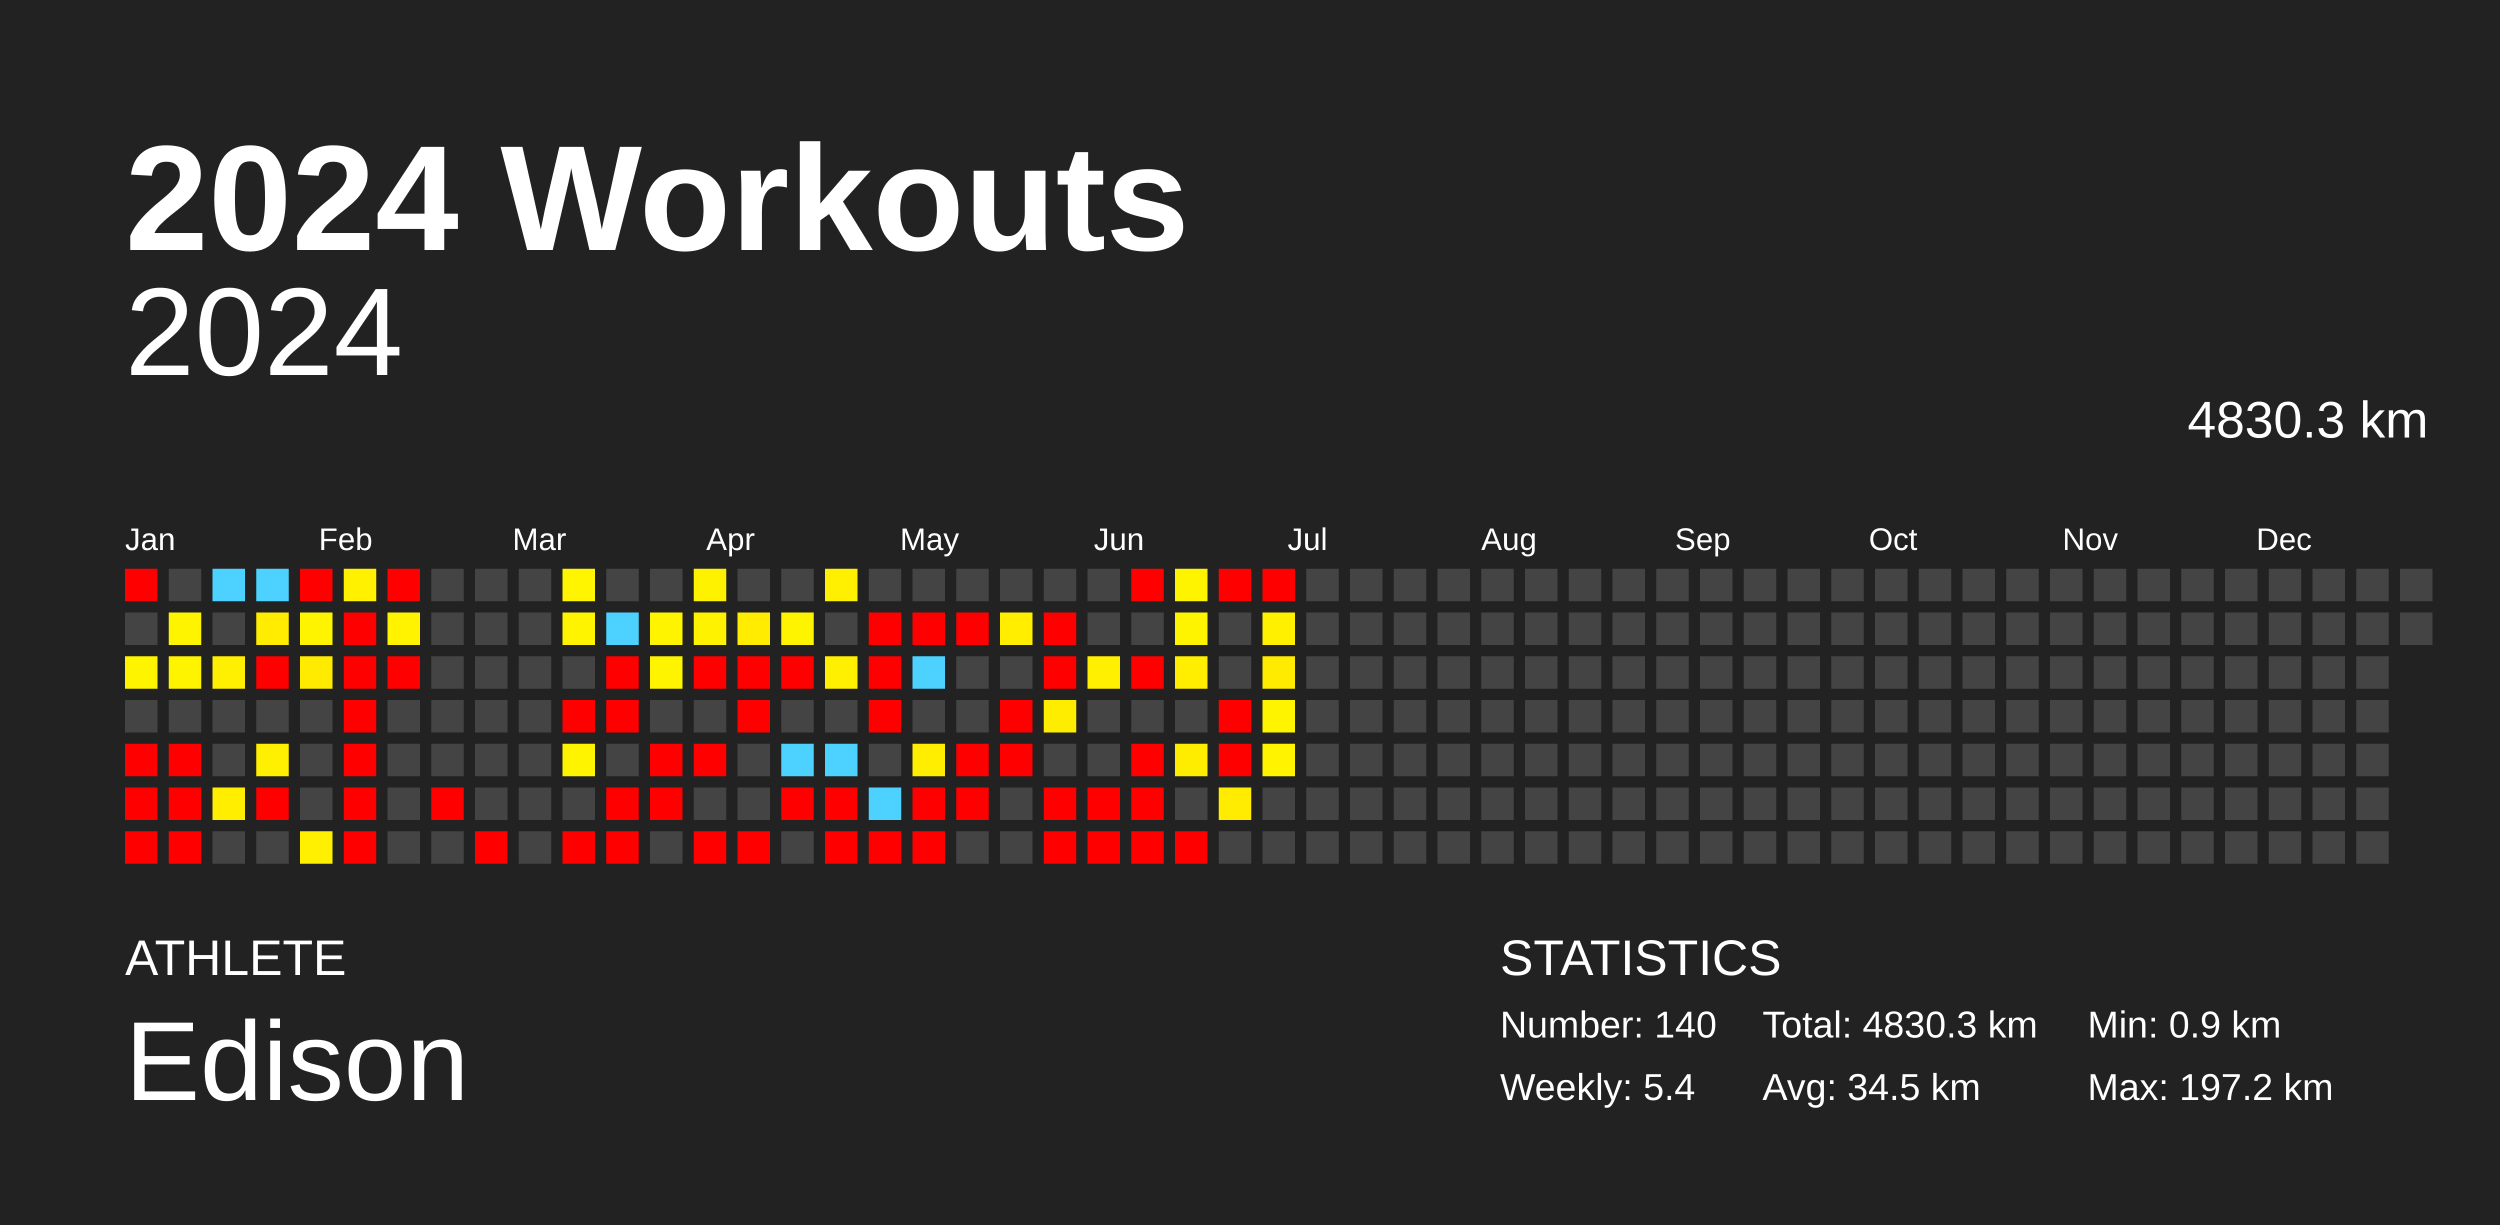
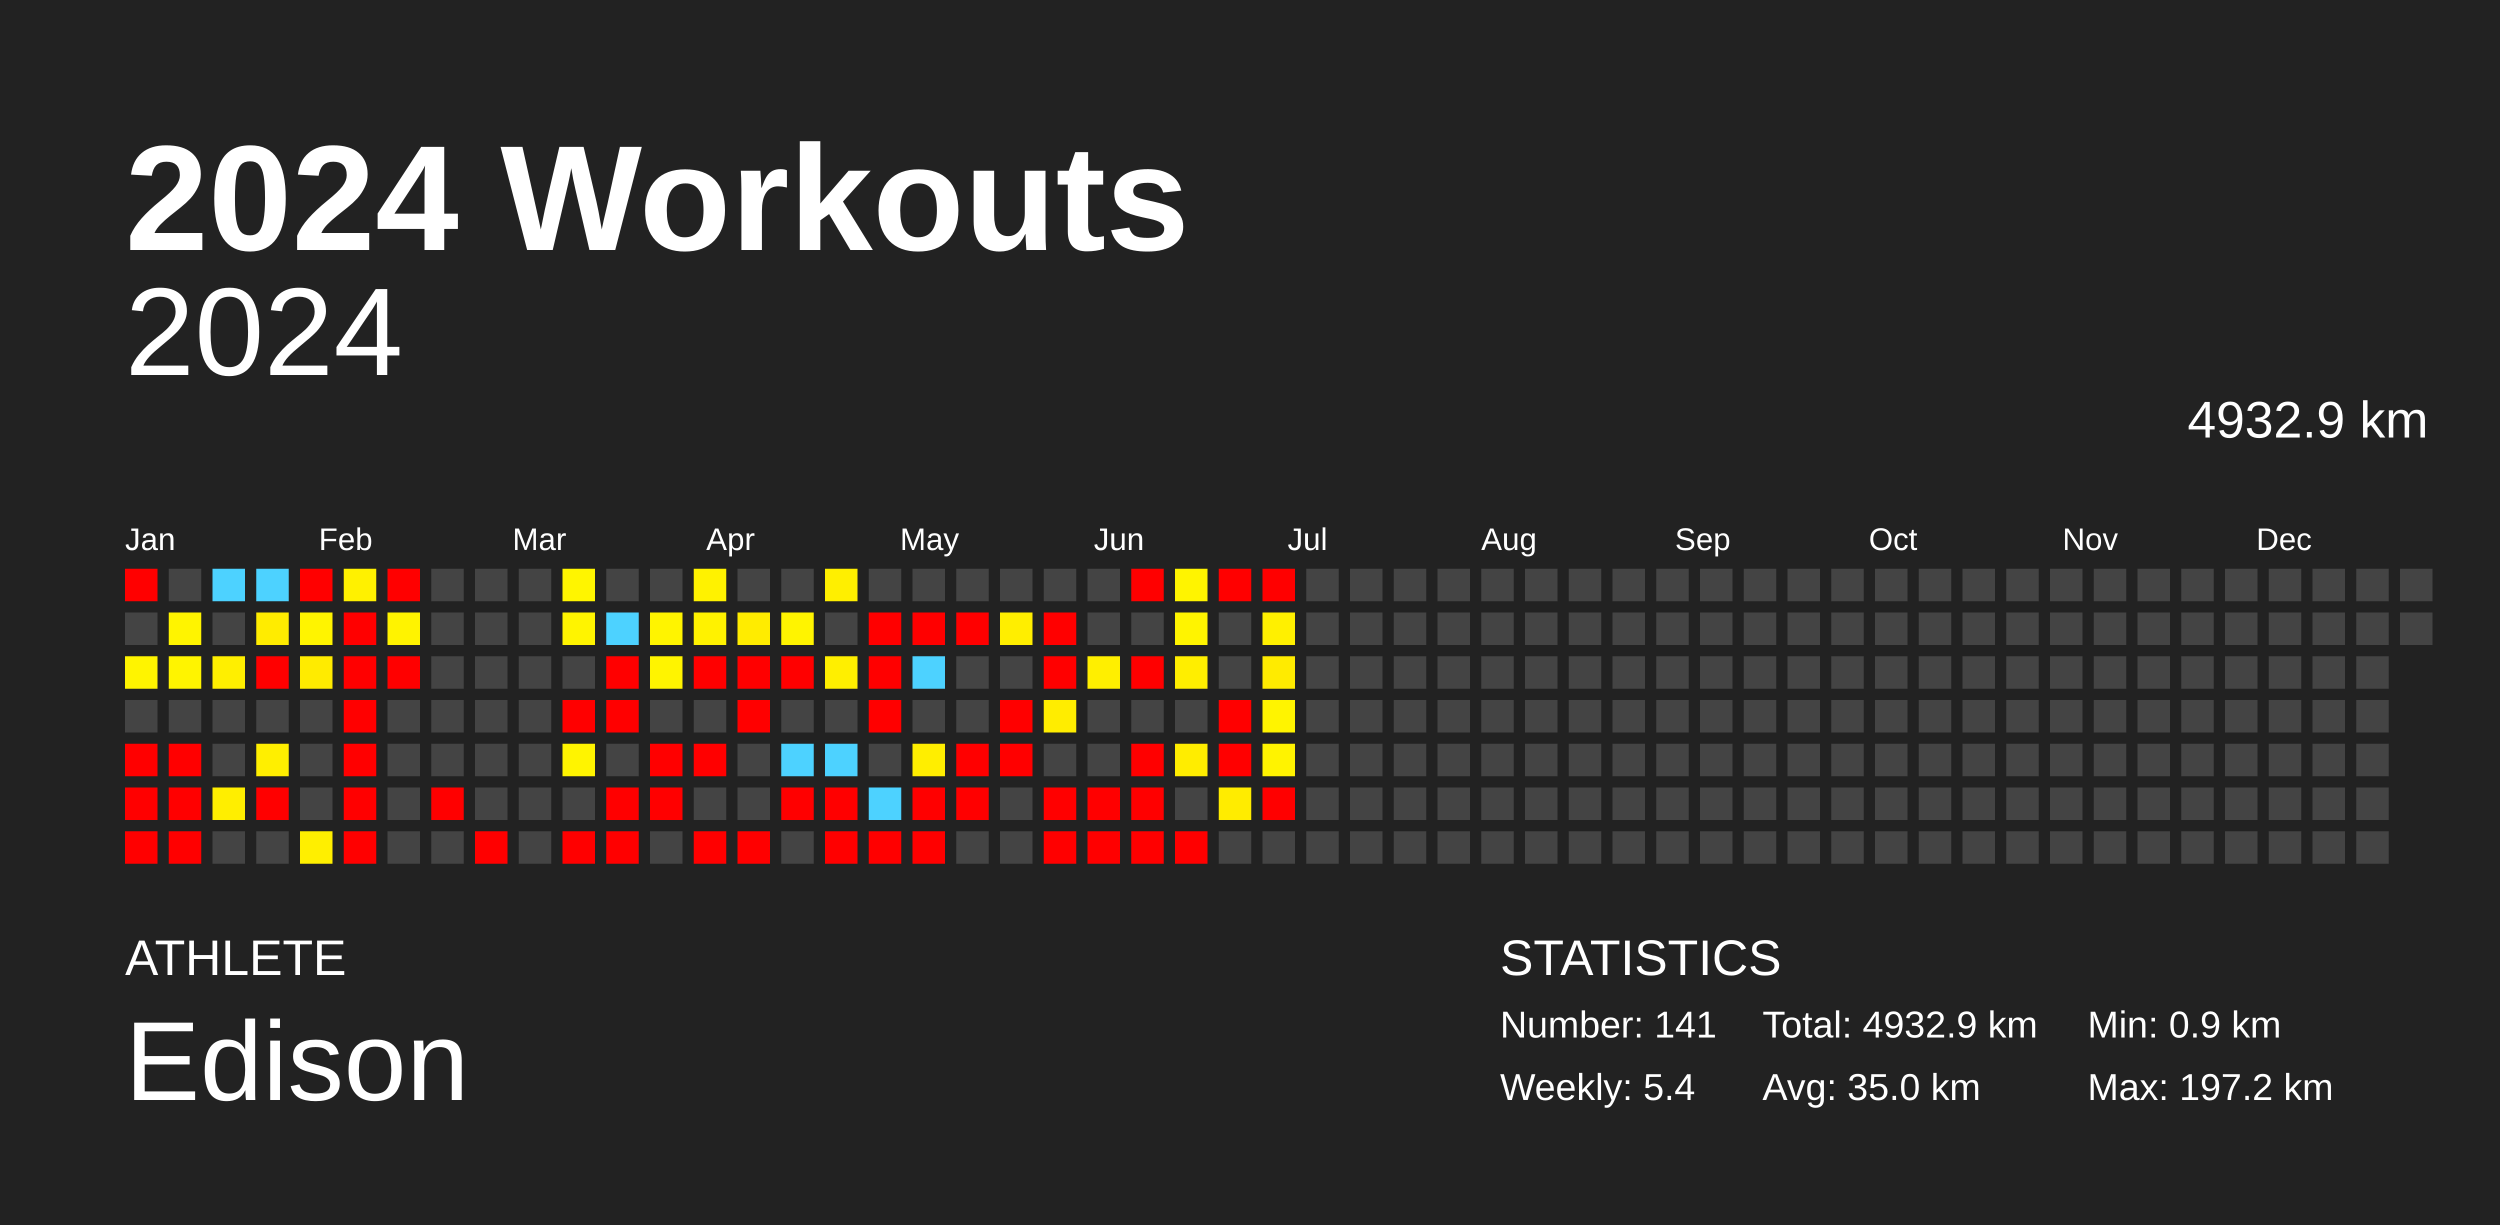
<svg xmlns="http://www.w3.org/2000/svg" baseProfile="full" height="98mm" version="1.1" viewBox="0,0,200,98" width="200mm">
  <defs />
  <rect fill="#222222" height="98" width="200" x="0" y="0" />
  <text fill="#FFFFFF" style="font-size:12px; font-family:Arial; font-weight:bold;" x="10" y="20">2024 Workouts</text>
  <text fill="#FFFFFF" style="font-size:4px; font-family:Arial" x="10" y="78">ATHLETE</text>
  <text fill="#FFFFFF" style="font-size:9px; font-family:Arial" x="10" y="88">Edison</text>
  <text fill="#FFFFFF" style="font-size:4px; font-family:Arial" x="120" y="78">STATISTICS</text>
-   <text fill="#FFFFFF" style="font-size:3px; font-family:Arial" x="120" y="83">Number: 140</text>
+   <text fill="#FFFFFF" style="font-size:3px; font-family:Arial" x="120" y="83">Number: 141</text>
  <text fill="#FFFFFF" style="font-size:3px; font-family:Arial" x="120" y="88">Weekly: 5.4</text>
-   <text fill="#FFFFFF" style="font-size:3px; font-family:Arial" x="141" y="83">Total: 4830.3 km</text>
-   <text fill="#FFFFFF" style="font-size:3px; font-family:Arial" x="141" y="88">Avg: 34.5 km</text>
+   <text fill="#FFFFFF" style="font-size:3px; font-family:Arial" x="141" y="83">Total: 4932.9 km</text>
+   <text fill="#FFFFFF" style="font-size:3px; font-family:Arial" x="141" y="88">Avg: 35.0 km</text>
  <text fill="#FFFFFF" style="font-size:3px; font-family:Arial" x="167" y="83">Min: 0.9 km</text>
  <text fill="#FFFFFF" style="font-size:3px; font-family:Arial" x="167" y="88">Max: 197.2 km</text>
  <text alignment-baseline="hanging" fill="#FFFFFF" style="font-size:10.0px; font-family:Arial;" x="10" y="30">2024</text>
-   <text alignment-baseline="hanging" fill="#FFFFFF" style="font-size:4.125px; font-family:Arial;" x="175" y="35">4830.3 km</text>
+   <text alignment-baseline="hanging" fill="#FFFFFF" style="font-size:4.125px; font-family:Arial;" x="175" y="35">4932.9 km</text>
  <text fill="#FFFFFF" style="font-size:2.5px; font-family:Arial" x="10.0" y="44">Jan</text>
  <text fill="#FFFFFF" style="font-size:2.5px; font-family:Arial" x="25.5" y="44">Feb</text>
  <text fill="#FFFFFF" style="font-size:2.5px; font-family:Arial" x="41.0" y="44">Mar</text>
  <text fill="#FFFFFF" style="font-size:2.5px; font-family:Arial" x="56.5" y="44">Apr</text>
  <text fill="#FFFFFF" style="font-size:2.5px; font-family:Arial" x="72.0" y="44">May</text>
  <text fill="#FFFFFF" style="font-size:2.5px; font-family:Arial" x="87.5" y="44">Jun</text>
  <text fill="#FFFFFF" style="font-size:2.5px; font-family:Arial" x="103.0" y="44">Jul</text>
  <text fill="#FFFFFF" style="font-size:2.5px; font-family:Arial" x="118.5" y="44">Aug</text>
  <text fill="#FFFFFF" style="font-size:2.5px; font-family:Arial" x="134.0" y="44">Sep</text>
  <text fill="#FFFFFF" style="font-size:2.5px; font-family:Arial" x="149.5" y="44">Oct</text>
  <text fill="#FFFFFF" style="font-size:2.5px; font-family:Arial" x="165.0" y="44">Nov</text>
  <text fill="#FFFFFF" style="font-size:2.5px; font-family:Arial" x="180.5" y="44">Dec</text>
  <rect fill="red" height="2.6" width="2.6" x="10.0" y="45.5" />
  <rect fill="#444444" height="2.6" width="2.6" x="10.0" y="49.0" />
  <rect fill="#fff400" height="2.6" width="2.6" x="10.0" y="52.5" />
  <rect fill="#444444" height="2.6" width="2.6" x="10.0" y="56.0" />
  <rect fill="red" height="2.6" width="2.6" x="10.0" y="59.5" />
  <rect fill="red" height="2.6" width="2.6" x="10.0" y="63.0" />
  <rect fill="red" height="2.6" width="2.6" x="10.0" y="66.5" />
  <rect fill="#444444" height="2.6" width="2.6" x="13.5" y="45.5" />
  <rect fill="#fff400" height="2.6" width="2.6" x="13.5" y="49.0" />
  <rect fill="#fff400" height="2.6" width="2.6" x="13.5" y="52.5" />
  <rect fill="#444444" height="2.6" width="2.6" x="13.5" y="56.0" />
  <rect fill="red" height="2.6" width="2.6" x="13.5" y="59.5" />
  <rect fill="red" height="2.6" width="2.6" x="13.5" y="63.0" />
  <rect fill="red" height="2.6" width="2.6" x="13.5" y="66.5" />
  <rect fill="#4dd2ff" height="2.6" width="2.6" x="17.0" y="45.5" />
  <rect fill="#444444" height="2.6" width="2.6" x="17.0" y="49.0" />
  <rect fill="#ffef00" height="2.6" width="2.6" x="17.0" y="52.5" />
  <rect fill="#444444" height="2.6" width="2.6" x="17.0" y="56.0" />
  <rect fill="#444444" height="2.6" width="2.6" x="17.0" y="59.5" />
  <rect fill="#ffee00" height="2.6" width="2.6" x="17.0" y="63.0" />
  <rect fill="#444444" height="2.6" width="2.6" x="17.0" y="66.5" />
  <rect fill="#4dd2ff" height="2.6" width="2.6" x="20.5" y="45.5" />
  <rect fill="#ffec00" height="2.6" width="2.6" x="20.5" y="49.0" />
  <rect fill="red" height="2.6" width="2.6" x="20.5" y="52.5" />
  <rect fill="#444444" height="2.6" width="2.6" x="20.5" y="56.0" />
  <rect fill="#ffef00" height="2.6" width="2.6" x="20.5" y="59.5" />
  <rect fill="red" height="2.6" width="2.6" x="20.5" y="63.0" />
  <rect fill="#444444" height="2.6" width="2.6" x="20.5" y="66.5" />
  <rect fill="red" height="2.6" width="2.6" x="24.0" y="45.5" />
  <rect fill="#fff400" height="2.6" width="2.6" x="24.0" y="49.0" />
  <rect fill="#ffeb00" height="2.6" width="2.6" x="24.0" y="52.5" />
  <rect fill="#444444" height="2.6" width="2.6" x="24.0" y="56.0" />
  <rect fill="#444444" height="2.6" width="2.6" x="24.0" y="59.5" />
  <rect fill="#444444" height="2.6" width="2.6" x="24.0" y="63.0" />
  <rect fill="#ffef00" height="2.6" width="2.6" x="24.0" y="66.5" />
  <rect fill="#fff100" height="2.6" width="2.6" x="27.5" y="45.5" />
  <rect fill="red" height="2.6" width="2.6" x="27.5" y="49.0" />
  <rect fill="red" height="2.6" width="2.6" x="27.5" y="52.5" />
  <rect fill="red" height="2.6" width="2.6" x="27.5" y="56.0" />
  <rect fill="red" height="2.6" width="2.6" x="27.5" y="59.5" />
  <rect fill="red" height="2.6" width="2.6" x="27.5" y="63.0" />
  <rect fill="red" height="2.6" width="2.6" x="27.5" y="66.5" />
  <rect fill="red" height="2.6" width="2.6" x="31.0" y="45.5" />
  <rect fill="#fff300" height="2.6" width="2.6" x="31.0" y="49.0" />
  <rect fill="red" height="2.6" width="2.6" x="31.0" y="52.5" />
  <rect fill="#444444" height="2.6" width="2.6" x="31.0" y="56.0" />
  <rect fill="#444444" height="2.6" width="2.6" x="31.0" y="59.5" />
  <rect fill="#444444" height="2.6" width="2.6" x="31.0" y="63.0" />
  <rect fill="#444444" height="2.6" width="2.6" x="31.0" y="66.5" />
  <rect fill="#444444" height="2.6" width="2.6" x="34.5" y="45.5" />
  <rect fill="#444444" height="2.6" width="2.6" x="34.5" y="49.0" />
  <rect fill="#444444" height="2.6" width="2.6" x="34.5" y="52.5" />
  <rect fill="#444444" height="2.6" width="2.6" x="34.5" y="56.0" />
  <rect fill="#444444" height="2.6" width="2.6" x="34.5" y="59.5" />
  <rect fill="red" height="2.6" width="2.6" x="34.5" y="63.0" />
  <rect fill="#444444" height="2.6" width="2.6" x="34.5" y="66.5" />
  <rect fill="#444444" height="2.6" width="2.6" x="38.0" y="45.5" />
  <rect fill="#444444" height="2.6" width="2.6" x="38.0" y="49.0" />
  <rect fill="#444444" height="2.6" width="2.6" x="38.0" y="52.5" />
  <rect fill="#444444" height="2.6" width="2.6" x="38.0" y="56.0" />
  <rect fill="#444444" height="2.6" width="2.6" x="38.0" y="59.5" />
  <rect fill="#444444" height="2.6" width="2.6" x="38.0" y="63.0" />
  <rect fill="red" height="2.6" width="2.6" x="38.0" y="66.5" />
  <rect fill="#444444" height="2.6" width="2.6" x="41.5" y="45.5" />
  <rect fill="#444444" height="2.6" width="2.6" x="41.5" y="49.0" />
  <rect fill="#444444" height="2.6" width="2.6" x="41.5" y="52.5" />
  <rect fill="#444444" height="2.6" width="2.6" x="41.5" y="56.0" />
  <rect fill="#444444" height="2.6" width="2.6" x="41.5" y="59.5" />
  <rect fill="#444444" height="2.6" width="2.6" x="41.5" y="63.0" />
  <rect fill="#444444" height="2.6" width="2.6" x="41.5" y="66.5" />
  <rect fill="#fff500" height="2.6" width="2.6" x="45.0" y="45.5" />
  <rect fill="#fff400" height="2.6" width="2.6" x="45.0" y="49.0" />
  <rect fill="#444444" height="2.6" width="2.6" x="45.0" y="52.5" />
  <rect fill="red" height="2.6" width="2.6" x="45.0" y="56.0" />
  <rect fill="#fff400" height="2.6" width="2.6" x="45.0" y="59.5" />
  <rect fill="#444444" height="2.6" width="2.6" x="45.0" y="63.0" />
  <rect fill="red" height="2.6" width="2.6" x="45.0" y="66.5" />
  <rect fill="#444444" height="2.6" width="2.6" x="48.5" y="45.5" />
  <rect fill="#4dd2ff" height="2.6" width="2.6" x="48.5" y="49.0" />
  <rect fill="red" height="2.6" width="2.6" x="48.5" y="52.5" />
  <rect fill="red" height="2.6" width="2.6" x="48.5" y="56.0" />
  <rect fill="#444444" height="2.6" width="2.6" x="48.5" y="59.5" />
  <rect fill="red" height="2.6" width="2.6" x="48.5" y="63.0" />
  <rect fill="red" height="2.6" width="2.6" x="48.5" y="66.5" />
  <rect fill="#444444" height="2.6" width="2.6" x="52.0" y="45.5" />
  <rect fill="#fff400" height="2.6" width="2.6" x="52.0" y="49.0" />
  <rect fill="#fff400" height="2.6" width="2.6" x="52.0" y="52.5" />
  <rect fill="#444444" height="2.6" width="2.6" x="52.0" y="56.0" />
  <rect fill="red" height="2.6" width="2.6" x="52.0" y="59.5" />
  <rect fill="red" height="2.6" width="2.6" x="52.0" y="63.0" />
  <rect fill="#444444" height="2.6" width="2.6" x="52.0" y="66.5" />
  <rect fill="#fff200" height="2.6" width="2.6" x="55.5" y="45.5" />
  <rect fill="#fff200" height="2.6" width="2.6" x="55.5" y="49.0" />
  <rect fill="red" height="2.6" width="2.6" x="55.5" y="52.5" />
  <rect fill="#444444" height="2.6" width="2.6" x="55.5" y="56.0" />
  <rect fill="red" height="2.6" width="2.6" x="55.5" y="59.5" />
  <rect fill="#444444" height="2.6" width="2.6" x="55.5" y="63.0" />
  <rect fill="red" height="2.6" width="2.6" x="55.5" y="66.5" />
  <rect fill="#444444" height="2.6" width="2.6" x="59.0" y="45.5" />
  <rect fill="#ffec00" height="2.6" width="2.6" x="59.0" y="49.0" />
  <rect fill="red" height="2.6" width="2.6" x="59.0" y="52.5" />
  <rect fill="red" height="2.6" width="2.6" x="59.0" y="56.0" />
  <rect fill="#444444" height="2.6" width="2.6" x="59.0" y="59.5" />
  <rect fill="#444444" height="2.6" width="2.6" x="59.0" y="63.0" />
  <rect fill="red" height="2.6" width="2.6" x="59.0" y="66.5" />
  <rect fill="#444444" height="2.6" width="2.6" x="62.5" y="45.5" />
  <rect fill="#fff400" height="2.6" width="2.6" x="62.5" y="49.0" />
  <rect fill="red" height="2.6" width="2.6" x="62.5" y="52.5" />
  <rect fill="#444444" height="2.6" width="2.6" x="62.5" y="56.0" />
  <rect fill="#4dd2ff" height="2.6" width="2.6" x="62.5" y="59.5" />
  <rect fill="red" height="2.6" width="2.6" x="62.5" y="63.0" />
  <rect fill="#444444" height="2.6" width="2.6" x="62.5" y="66.5" />
  <rect fill="#ffef00" height="2.6" width="2.6" x="66.0" y="45.5" />
  <rect fill="#444444" height="2.6" width="2.6" x="66.0" y="49.0" />
  <rect fill="#ffef00" height="2.6" width="2.6" x="66.0" y="52.5" />
  <rect fill="#444444" height="2.6" width="2.6" x="66.0" y="56.0" />
  <rect fill="#4dd2ff" height="2.6" width="2.6" x="66.0" y="59.5" />
  <rect fill="red" height="2.6" width="2.6" x="66.0" y="63.0" />
  <rect fill="red" height="2.6" width="2.6" x="66.0" y="66.5" />
  <rect fill="#444444" height="2.6" width="2.6" x="69.5" y="45.5" />
  <rect fill="red" height="2.6" width="2.6" x="69.5" y="49.0" />
  <rect fill="red" height="2.6" width="2.6" x="69.5" y="52.5" />
  <rect fill="red" height="2.6" width="2.6" x="69.5" y="56.0" />
  <rect fill="#444444" height="2.6" width="2.6" x="69.5" y="59.5" />
  <rect fill="#4dd2ff" height="2.6" width="2.6" x="69.5" y="63.0" />
  <rect fill="red" height="2.6" width="2.6" x="69.5" y="66.5" />
  <rect fill="#444444" height="2.6" width="2.6" x="73.0" y="45.5" />
  <rect fill="red" height="2.6" width="2.6" x="73.0" y="49.0" />
  <rect fill="#4dd2ff" height="2.6" width="2.6" x="73.0" y="52.5" />
  <rect fill="#444444" height="2.6" width="2.6" x="73.0" y="56.0" />
  <rect fill="#ffee00" height="2.6" width="2.6" x="73.0" y="59.5" />
  <rect fill="red" height="2.6" width="2.6" x="73.0" y="63.0" />
  <rect fill="red" height="2.6" width="2.6" x="73.0" y="66.5" />
  <rect fill="#444444" height="2.6" width="2.6" x="76.5" y="45.5" />
  <rect fill="red" height="2.6" width="2.6" x="76.5" y="49.0" />
  <rect fill="#444444" height="2.6" width="2.6" x="76.5" y="52.5" />
  <rect fill="#444444" height="2.6" width="2.6" x="76.5" y="56.0" />
  <rect fill="red" height="2.6" width="2.6" x="76.5" y="59.5" />
  <rect fill="red" height="2.6" width="2.6" x="76.5" y="63.0" />
  <rect fill="#444444" height="2.6" width="2.6" x="76.5" y="66.5" />
  <rect fill="#444444" height="2.6" width="2.6" x="80.0" y="45.5" />
  <rect fill="#ffee00" height="2.6" width="2.6" x="80.0" y="49.0" />
  <rect fill="#444444" height="2.6" width="2.6" x="80.0" y="52.5" />
  <rect fill="red" height="2.6" width="2.6" x="80.0" y="56.0" />
  <rect fill="red" height="2.6" width="2.6" x="80.0" y="59.5" />
  <rect fill="#444444" height="2.6" width="2.6" x="80.0" y="63.0" />
  <rect fill="#444444" height="2.6" width="2.6" x="80.0" y="66.5" />
  <rect fill="#444444" height="2.6" width="2.6" x="83.5" y="45.5" />
  <rect fill="red" height="2.6" width="2.6" x="83.5" y="49.0" />
  <rect fill="red" height="2.6" width="2.6" x="83.5" y="52.5" />
  <rect fill="#ffed00" height="2.6" width="2.6" x="83.5" y="56.0" />
  <rect fill="#444444" height="2.6" width="2.6" x="83.5" y="59.5" />
  <rect fill="red" height="2.6" width="2.6" x="83.5" y="63.0" />
  <rect fill="red" height="2.6" width="2.6" x="83.5" y="66.5" />
  <rect fill="#444444" height="2.6" width="2.6" x="87.0" y="45.5" />
  <rect fill="#444444" height="2.6" width="2.6" x="87.0" y="49.0" />
  <rect fill="#ffef00" height="2.6" width="2.6" x="87.0" y="52.5" />
  <rect fill="#444444" height="2.6" width="2.6" x="87.0" y="56.0" />
  <rect fill="#444444" height="2.6" width="2.6" x="87.0" y="59.5" />
  <rect fill="red" height="2.6" width="2.6" x="87.0" y="63.0" />
  <rect fill="red" height="2.6" width="2.6" x="87.0" y="66.5" />
  <rect fill="red" height="2.6" width="2.6" x="90.5" y="45.5" />
  <rect fill="#444444" height="2.6" width="2.6" x="90.5" y="49.0" />
  <rect fill="red" height="2.6" width="2.6" x="90.5" y="52.5" />
  <rect fill="#444444" height="2.6" width="2.6" x="90.5" y="56.0" />
  <rect fill="red" height="2.6" width="2.6" x="90.5" y="59.5" />
  <rect fill="red" height="2.6" width="2.6" x="90.5" y="63.0" />
  <rect fill="red" height="2.6" width="2.6" x="90.5" y="66.5" />
  <rect fill="#fff400" height="2.6" width="2.6" x="94.0" y="45.5" />
  <rect fill="#fff400" height="2.6" width="2.6" x="94.0" y="49.0" />
  <rect fill="#ffee00" height="2.6" width="2.6" x="94.0" y="52.5" />
  <rect fill="#444444" height="2.6" width="2.6" x="94.0" y="56.0" />
  <rect fill="#ffed00" height="2.6" width="2.6" x="94.0" y="59.5" />
  <rect fill="#444444" height="2.6" width="2.6" x="94.0" y="63.0" />
  <rect fill="red" height="2.6" width="2.6" x="94.0" y="66.5" />
  <rect fill="red" height="2.6" width="2.6" x="97.5" y="45.5" />
  <rect fill="#444444" height="2.6" width="2.6" x="97.5" y="49.0" />
  <rect fill="#444444" height="2.6" width="2.6" x="97.5" y="52.5" />
  <rect fill="red" height="2.6" width="2.6" x="97.5" y="56.0" />
  <rect fill="red" height="2.6" width="2.6" x="97.5" y="59.5" />
  <rect fill="#ffec00" height="2.6" width="2.6" x="97.5" y="63.0" />
  <rect fill="#444444" height="2.6" width="2.6" x="97.5" y="66.5" />
  <rect fill="red" height="2.6" width="2.6" x="101.0" y="45.5" />
  <rect fill="#fff000" height="2.6" width="2.6" x="101.0" y="49.0" />
  <rect fill="#ffeb00" height="2.6" width="2.6" x="101.0" y="52.5" />
  <rect fill="#fff400" height="2.6" width="2.6" x="101.0" y="56.0" />
  <rect fill="#fff300" height="2.6" width="2.6" x="101.0" y="59.5" />
-   <rect fill="#444444" height="2.6" width="2.6" x="101.0" y="63.0" />
+   <rect fill="red" height="2.6" width="2.6" x="101.0" y="63.0" />
  <rect fill="#444444" height="2.6" width="2.6" x="101.0" y="66.5" />
  <rect fill="#444444" height="2.6" width="2.6" x="104.5" y="45.5" />
  <rect fill="#444444" height="2.6" width="2.6" x="104.5" y="49.0" />
  <rect fill="#444444" height="2.6" width="2.6" x="104.5" y="52.5" />
  <rect fill="#444444" height="2.6" width="2.6" x="104.5" y="56.0" />
  <rect fill="#444444" height="2.6" width="2.6" x="104.5" y="59.5" />
  <rect fill="#444444" height="2.6" width="2.6" x="104.5" y="63.0" />
  <rect fill="#444444" height="2.6" width="2.6" x="104.5" y="66.5" />
  <rect fill="#444444" height="2.6" width="2.6" x="108.0" y="45.5" />
  <rect fill="#444444" height="2.6" width="2.6" x="108.0" y="49.0" />
  <rect fill="#444444" height="2.6" width="2.6" x="108.0" y="52.5" />
  <rect fill="#444444" height="2.6" width="2.6" x="108.0" y="56.0" />
  <rect fill="#444444" height="2.6" width="2.6" x="108.0" y="59.5" />
  <rect fill="#444444" height="2.6" width="2.6" x="108.0" y="63.0" />
  <rect fill="#444444" height="2.6" width="2.6" x="108.0" y="66.5" />
  <rect fill="#444444" height="2.6" width="2.6" x="111.5" y="45.5" />
  <rect fill="#444444" height="2.6" width="2.6" x="111.5" y="49.0" />
  <rect fill="#444444" height="2.6" width="2.6" x="111.5" y="52.5" />
  <rect fill="#444444" height="2.6" width="2.6" x="111.5" y="56.0" />
  <rect fill="#444444" height="2.6" width="2.6" x="111.5" y="59.5" />
  <rect fill="#444444" height="2.6" width="2.6" x="111.5" y="63.0" />
  <rect fill="#444444" height="2.6" width="2.6" x="111.5" y="66.5" />
  <rect fill="#444444" height="2.6" width="2.6" x="115.0" y="45.5" />
  <rect fill="#444444" height="2.6" width="2.6" x="115.0" y="49.0" />
  <rect fill="#444444" height="2.6" width="2.6" x="115.0" y="52.5" />
  <rect fill="#444444" height="2.6" width="2.6" x="115.0" y="56.0" />
  <rect fill="#444444" height="2.6" width="2.6" x="115.0" y="59.5" />
  <rect fill="#444444" height="2.6" width="2.6" x="115.0" y="63.0" />
  <rect fill="#444444" height="2.6" width="2.6" x="115.0" y="66.5" />
  <rect fill="#444444" height="2.6" width="2.6" x="118.5" y="45.5" />
  <rect fill="#444444" height="2.6" width="2.6" x="118.5" y="49.0" />
  <rect fill="#444444" height="2.6" width="2.6" x="118.5" y="52.5" />
  <rect fill="#444444" height="2.6" width="2.6" x="118.5" y="56.0" />
  <rect fill="#444444" height="2.6" width="2.6" x="118.5" y="59.5" />
  <rect fill="#444444" height="2.6" width="2.6" x="118.5" y="63.0" />
  <rect fill="#444444" height="2.6" width="2.6" x="118.5" y="66.5" />
  <rect fill="#444444" height="2.6" width="2.6" x="122.0" y="45.5" />
  <rect fill="#444444" height="2.6" width="2.6" x="122.0" y="49.0" />
  <rect fill="#444444" height="2.6" width="2.6" x="122.0" y="52.5" />
  <rect fill="#444444" height="2.6" width="2.6" x="122.0" y="56.0" />
  <rect fill="#444444" height="2.6" width="2.6" x="122.0" y="59.5" />
  <rect fill="#444444" height="2.6" width="2.6" x="122.0" y="63.0" />
  <rect fill="#444444" height="2.6" width="2.6" x="122.0" y="66.5" />
  <rect fill="#444444" height="2.6" width="2.6" x="125.5" y="45.5" />
  <rect fill="#444444" height="2.6" width="2.6" x="125.5" y="49.0" />
  <rect fill="#444444" height="2.6" width="2.6" x="125.5" y="52.5" />
  <rect fill="#444444" height="2.6" width="2.6" x="125.5" y="56.0" />
  <rect fill="#444444" height="2.6" width="2.6" x="125.5" y="59.5" />
  <rect fill="#444444" height="2.6" width="2.6" x="125.5" y="63.0" />
  <rect fill="#444444" height="2.6" width="2.6" x="125.5" y="66.5" />
  <rect fill="#444444" height="2.6" width="2.6" x="129.0" y="45.5" />
  <rect fill="#444444" height="2.6" width="2.6" x="129.0" y="49.0" />
  <rect fill="#444444" height="2.6" width="2.6" x="129.0" y="52.5" />
  <rect fill="#444444" height="2.6" width="2.6" x="129.0" y="56.0" />
  <rect fill="#444444" height="2.6" width="2.6" x="129.0" y="59.5" />
  <rect fill="#444444" height="2.6" width="2.6" x="129.0" y="63.0" />
  <rect fill="#444444" height="2.6" width="2.6" x="129.0" y="66.5" />
  <rect fill="#444444" height="2.6" width="2.6" x="132.5" y="45.5" />
  <rect fill="#444444" height="2.6" width="2.6" x="132.5" y="49.0" />
  <rect fill="#444444" height="2.6" width="2.6" x="132.5" y="52.5" />
  <rect fill="#444444" height="2.6" width="2.6" x="132.5" y="56.0" />
  <rect fill="#444444" height="2.6" width="2.6" x="132.5" y="59.5" />
  <rect fill="#444444" height="2.6" width="2.6" x="132.5" y="63.0" />
  <rect fill="#444444" height="2.6" width="2.6" x="132.5" y="66.5" />
  <rect fill="#444444" height="2.6" width="2.6" x="136.0" y="45.5" />
  <rect fill="#444444" height="2.6" width="2.6" x="136.0" y="49.0" />
  <rect fill="#444444" height="2.6" width="2.6" x="136.0" y="52.5" />
  <rect fill="#444444" height="2.6" width="2.6" x="136.0" y="56.0" />
  <rect fill="#444444" height="2.6" width="2.6" x="136.0" y="59.5" />
  <rect fill="#444444" height="2.6" width="2.6" x="136.0" y="63.0" />
  <rect fill="#444444" height="2.6" width="2.6" x="136.0" y="66.5" />
  <rect fill="#444444" height="2.6" width="2.6" x="139.5" y="45.5" />
  <rect fill="#444444" height="2.6" width="2.6" x="139.5" y="49.0" />
  <rect fill="#444444" height="2.6" width="2.6" x="139.5" y="52.5" />
  <rect fill="#444444" height="2.6" width="2.6" x="139.5" y="56.0" />
  <rect fill="#444444" height="2.6" width="2.6" x="139.5" y="59.5" />
  <rect fill="#444444" height="2.6" width="2.6" x="139.5" y="63.0" />
  <rect fill="#444444" height="2.6" width="2.6" x="139.5" y="66.5" />
  <rect fill="#444444" height="2.6" width="2.6" x="143.0" y="45.5" />
  <rect fill="#444444" height="2.6" width="2.6" x="143.0" y="49.0" />
  <rect fill="#444444" height="2.6" width="2.6" x="143.0" y="52.5" />
  <rect fill="#444444" height="2.6" width="2.6" x="143.0" y="56.0" />
  <rect fill="#444444" height="2.6" width="2.6" x="143.0" y="59.5" />
  <rect fill="#444444" height="2.6" width="2.6" x="143.0" y="63.0" />
  <rect fill="#444444" height="2.6" width="2.6" x="143.0" y="66.5" />
  <rect fill="#444444" height="2.6" width="2.6" x="146.5" y="45.5" />
  <rect fill="#444444" height="2.6" width="2.6" x="146.5" y="49.0" />
  <rect fill="#444444" height="2.6" width="2.6" x="146.5" y="52.5" />
  <rect fill="#444444" height="2.6" width="2.6" x="146.5" y="56.0" />
  <rect fill="#444444" height="2.6" width="2.6" x="146.5" y="59.5" />
  <rect fill="#444444" height="2.6" width="2.6" x="146.5" y="63.0" />
  <rect fill="#444444" height="2.6" width="2.6" x="146.5" y="66.5" />
  <rect fill="#444444" height="2.6" width="2.6" x="150.0" y="45.5" />
  <rect fill="#444444" height="2.6" width="2.6" x="150.0" y="49.0" />
  <rect fill="#444444" height="2.6" width="2.6" x="150.0" y="52.5" />
  <rect fill="#444444" height="2.6" width="2.6" x="150.0" y="56.0" />
  <rect fill="#444444" height="2.6" width="2.6" x="150.0" y="59.5" />
  <rect fill="#444444" height="2.6" width="2.6" x="150.0" y="63.0" />
  <rect fill="#444444" height="2.6" width="2.6" x="150.0" y="66.5" />
  <rect fill="#444444" height="2.6" width="2.6" x="153.5" y="45.5" />
  <rect fill="#444444" height="2.6" width="2.6" x="153.5" y="49.0" />
  <rect fill="#444444" height="2.6" width="2.6" x="153.5" y="52.5" />
  <rect fill="#444444" height="2.6" width="2.6" x="153.5" y="56.0" />
  <rect fill="#444444" height="2.6" width="2.6" x="153.5" y="59.5" />
  <rect fill="#444444" height="2.6" width="2.6" x="153.5" y="63.0" />
  <rect fill="#444444" height="2.6" width="2.6" x="153.5" y="66.5" />
  <rect fill="#444444" height="2.6" width="2.6" x="157.0" y="45.5" />
  <rect fill="#444444" height="2.6" width="2.6" x="157.0" y="49.0" />
  <rect fill="#444444" height="2.6" width="2.6" x="157.0" y="52.5" />
  <rect fill="#444444" height="2.6" width="2.6" x="157.0" y="56.0" />
  <rect fill="#444444" height="2.6" width="2.6" x="157.0" y="59.5" />
  <rect fill="#444444" height="2.6" width="2.6" x="157.0" y="63.0" />
  <rect fill="#444444" height="2.6" width="2.6" x="157.0" y="66.5" />
  <rect fill="#444444" height="2.6" width="2.6" x="160.5" y="45.5" />
  <rect fill="#444444" height="2.6" width="2.6" x="160.5" y="49.0" />
  <rect fill="#444444" height="2.6" width="2.6" x="160.5" y="52.5" />
  <rect fill="#444444" height="2.6" width="2.6" x="160.5" y="56.0" />
  <rect fill="#444444" height="2.6" width="2.6" x="160.5" y="59.5" />
  <rect fill="#444444" height="2.6" width="2.6" x="160.5" y="63.0" />
  <rect fill="#444444" height="2.6" width="2.6" x="160.5" y="66.5" />
  <rect fill="#444444" height="2.6" width="2.6" x="164.0" y="45.5" />
  <rect fill="#444444" height="2.6" width="2.6" x="164.0" y="49.0" />
  <rect fill="#444444" height="2.6" width="2.6" x="164.0" y="52.5" />
  <rect fill="#444444" height="2.6" width="2.6" x="164.0" y="56.0" />
  <rect fill="#444444" height="2.6" width="2.6" x="164.0" y="59.5" />
  <rect fill="#444444" height="2.6" width="2.6" x="164.0" y="63.0" />
  <rect fill="#444444" height="2.6" width="2.6" x="164.0" y="66.5" />
  <rect fill="#444444" height="2.6" width="2.6" x="167.5" y="45.5" />
  <rect fill="#444444" height="2.6" width="2.6" x="167.5" y="49.0" />
  <rect fill="#444444" height="2.6" width="2.6" x="167.5" y="52.5" />
  <rect fill="#444444" height="2.6" width="2.6" x="167.5" y="56.0" />
  <rect fill="#444444" height="2.6" width="2.6" x="167.5" y="59.5" />
  <rect fill="#444444" height="2.6" width="2.6" x="167.5" y="63.0" />
  <rect fill="#444444" height="2.6" width="2.6" x="167.5" y="66.5" />
  <rect fill="#444444" height="2.6" width="2.6" x="171.0" y="45.5" />
  <rect fill="#444444" height="2.6" width="2.6" x="171.0" y="49.0" />
  <rect fill="#444444" height="2.6" width="2.6" x="171.0" y="52.5" />
  <rect fill="#444444" height="2.6" width="2.6" x="171.0" y="56.0" />
  <rect fill="#444444" height="2.6" width="2.6" x="171.0" y="59.5" />
  <rect fill="#444444" height="2.6" width="2.6" x="171.0" y="63.0" />
  <rect fill="#444444" height="2.6" width="2.6" x="171.0" y="66.5" />
  <rect fill="#444444" height="2.6" width="2.6" x="174.5" y="45.5" />
  <rect fill="#444444" height="2.6" width="2.6" x="174.5" y="49.0" />
  <rect fill="#444444" height="2.6" width="2.6" x="174.5" y="52.5" />
  <rect fill="#444444" height="2.6" width="2.6" x="174.5" y="56.0" />
  <rect fill="#444444" height="2.6" width="2.6" x="174.5" y="59.5" />
  <rect fill="#444444" height="2.6" width="2.6" x="174.5" y="63.0" />
  <rect fill="#444444" height="2.6" width="2.6" x="174.5" y="66.5" />
  <rect fill="#444444" height="2.6" width="2.6" x="178.0" y="45.5" />
  <rect fill="#444444" height="2.6" width="2.6" x="178.0" y="49.0" />
  <rect fill="#444444" height="2.6" width="2.6" x="178.0" y="52.5" />
  <rect fill="#444444" height="2.6" width="2.6" x="178.0" y="56.0" />
  <rect fill="#444444" height="2.6" width="2.6" x="178.0" y="59.5" />
  <rect fill="#444444" height="2.6" width="2.6" x="178.0" y="63.0" />
  <rect fill="#444444" height="2.6" width="2.6" x="178.0" y="66.5" />
  <rect fill="#444444" height="2.6" width="2.6" x="181.5" y="45.5" />
  <rect fill="#444444" height="2.6" width="2.6" x="181.5" y="49.0" />
  <rect fill="#444444" height="2.6" width="2.6" x="181.5" y="52.5" />
  <rect fill="#444444" height="2.6" width="2.6" x="181.5" y="56.0" />
  <rect fill="#444444" height="2.6" width="2.6" x="181.5" y="59.5" />
  <rect fill="#444444" height="2.6" width="2.6" x="181.5" y="63.0" />
  <rect fill="#444444" height="2.6" width="2.6" x="181.5" y="66.5" />
  <rect fill="#444444" height="2.6" width="2.6" x="185.0" y="45.5" />
  <rect fill="#444444" height="2.6" width="2.6" x="185.0" y="49.0" />
  <rect fill="#444444" height="2.6" width="2.6" x="185.0" y="52.5" />
  <rect fill="#444444" height="2.6" width="2.6" x="185.0" y="56.0" />
  <rect fill="#444444" height="2.6" width="2.6" x="185.0" y="59.5" />
  <rect fill="#444444" height="2.6" width="2.6" x="185.0" y="63.0" />
  <rect fill="#444444" height="2.6" width="2.6" x="185.0" y="66.5" />
  <rect fill="#444444" height="2.6" width="2.6" x="188.5" y="45.5" />
  <rect fill="#444444" height="2.6" width="2.6" x="188.5" y="49.0" />
  <rect fill="#444444" height="2.6" width="2.6" x="188.5" y="52.5" />
  <rect fill="#444444" height="2.6" width="2.6" x="188.5" y="56.0" />
  <rect fill="#444444" height="2.6" width="2.6" x="188.5" y="59.5" />
  <rect fill="#444444" height="2.6" width="2.6" x="188.5" y="63.0" />
  <rect fill="#444444" height="2.6" width="2.6" x="188.5" y="66.5" />
  <rect fill="#444444" height="2.6" width="2.6" x="192.0" y="45.5" />
  <rect fill="#444444" height="2.6" width="2.6" x="192.0" y="49.0" />
</svg>
